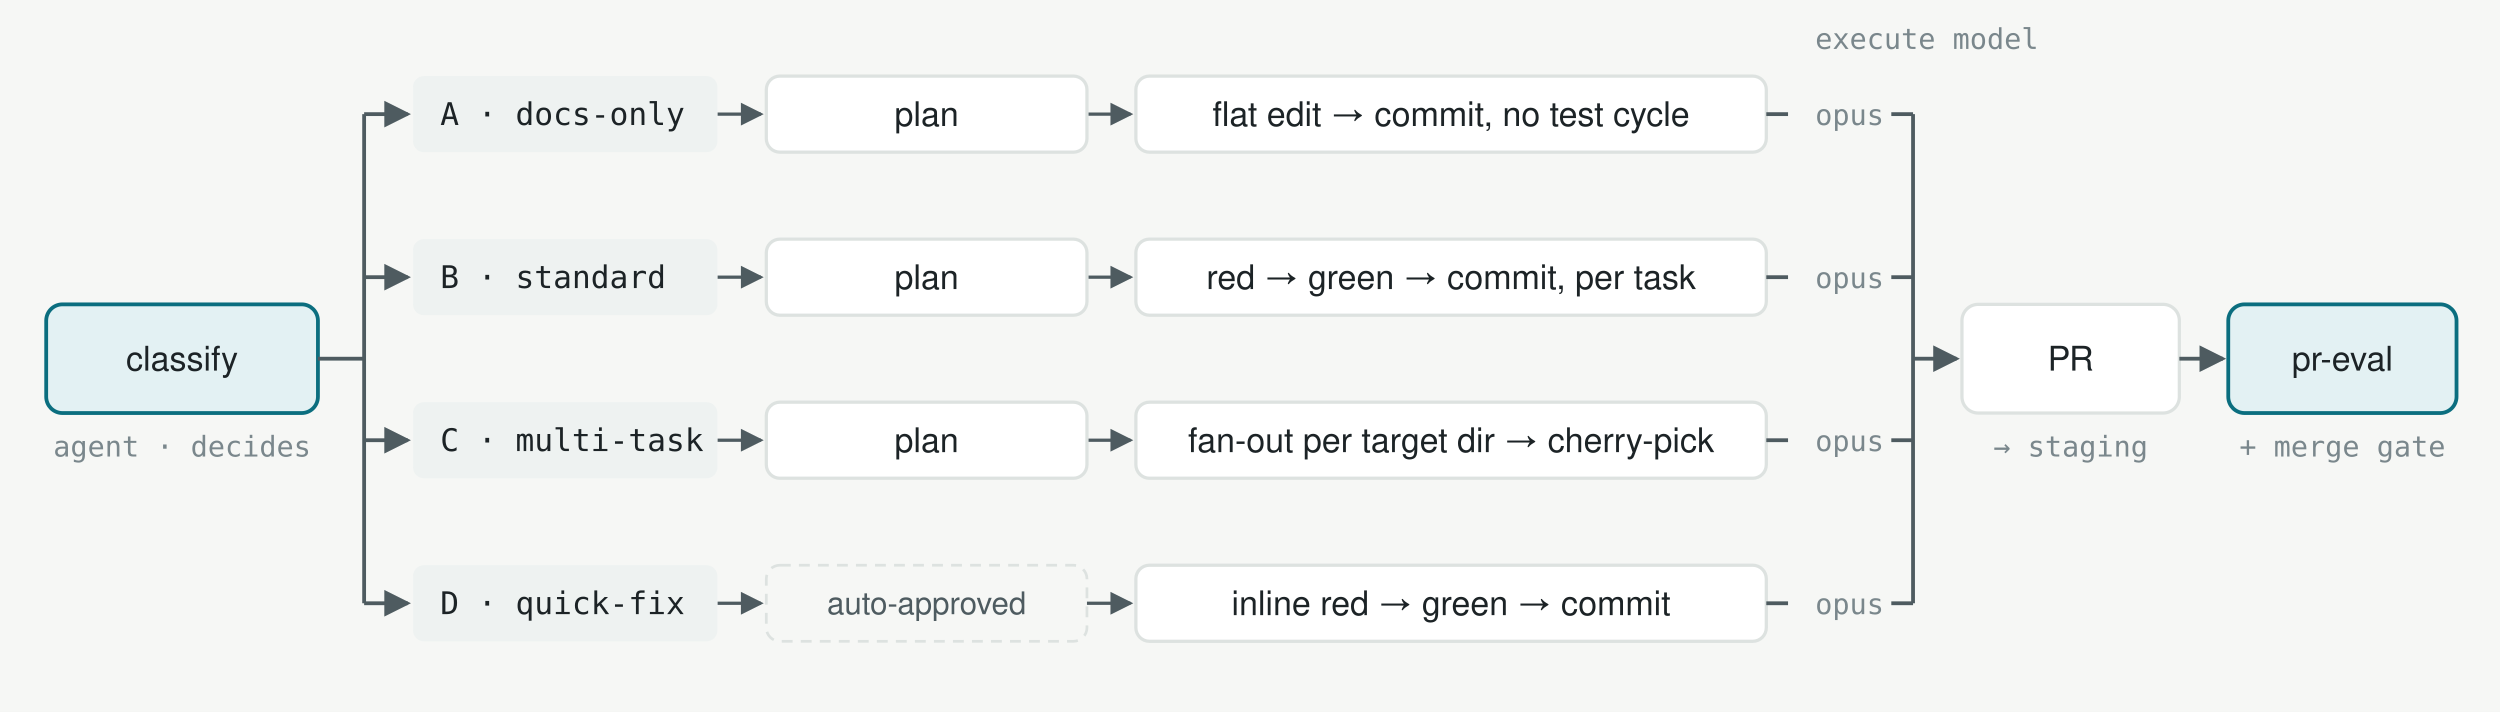
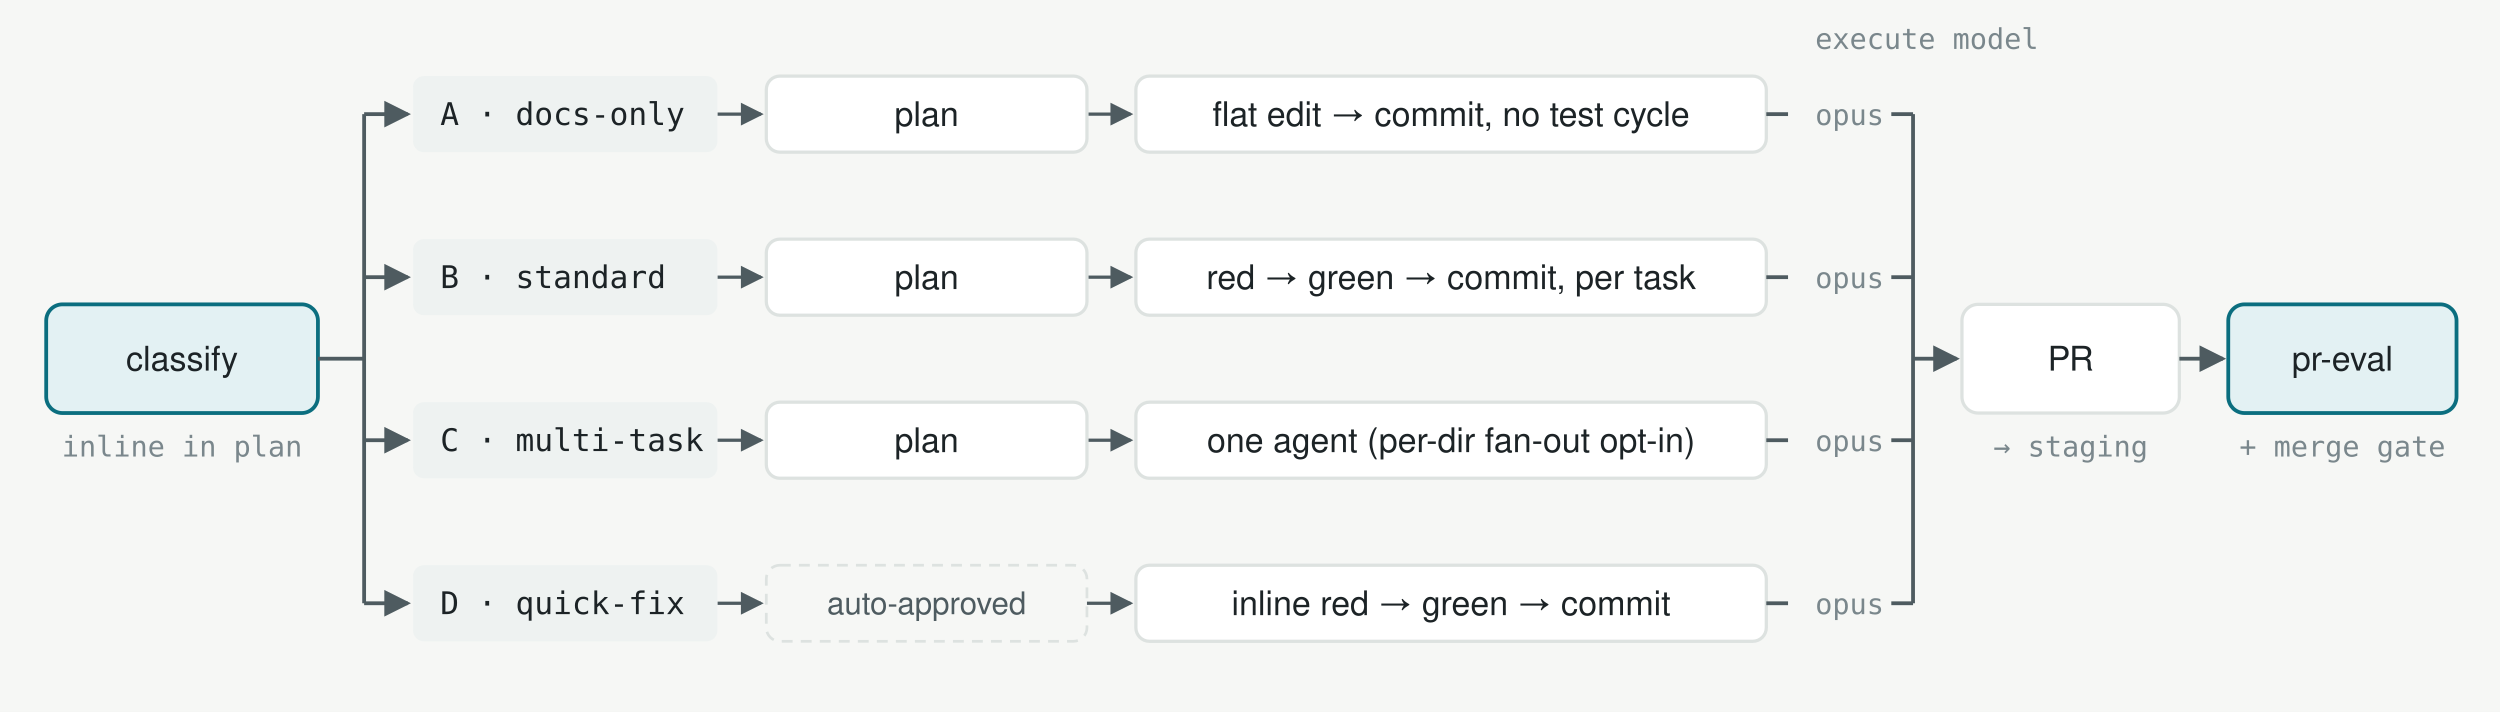
<svg xmlns="http://www.w3.org/2000/svg" viewBox="0 0 920 262" width="920" height="262" role="img" aria-label="Path routing fan" font-family="-apple-system, BlinkMacSystemFont, 'Segoe UI', Helvetica, Arial, sans-serif">
  <defs>
    <marker id="ah" viewBox="0 0 8 8" refX="7" refY="4" markerWidth="7" markerHeight="7" orient="auto-start-reverse">
      <path d="M0,0 L8,4 L0,8 z" fill="#4E5B60" />
    </marker>
  </defs>
  <rect x="0" y="0" width="920" height="262" fill="#F6F7F5" />
  <rect x="17" y="112" width="100" height="40" rx="6" fill="#E3F1F3" stroke="#0B6E7F" stroke-width="1.4" />
  <text x="67" y="136.375" fill="#1C2326" font-size="12.5" text-anchor="middle">classify</text>
-   <text x="67" y="168" text-anchor="middle" font-family="ui-monospace, SFMono-Regular, 'SF Mono', Menlo, Consolas, monospace" font-size="10.5" fill="#7A878C">agent · decides</text>
+   <text x="67" y="168" text-anchor="middle" font-family="ui-monospace, SFMono-Regular, 'SF Mono', Menlo, Consolas, monospace" font-size="10.5" fill="#7A878C">inline in plan</text>
  <path d="M117,132 H134 M134,42 V222" fill="none" stroke="#4E5B60" stroke-width="1.4" />
  <g stroke="#4E5B60" stroke-width="1.4" fill="none" marker-end="url(#ah)">
    <path d="M134,42 H150" />
    <path d="M134,102 H150" />
    <path d="M134,162 H150" />
    <path d="M134,222 H150" />
  </g>
  <g stroke="#4E5B60" stroke-width="1.2" fill="none" marker-end="url(#ah)">
    <path d="M264,42 H280" />
    <path d="M400,42 H416" />
    <path d="M264,102 H280" />
    <path d="M400,102 H416" />
    <path d="M264,162 H280" />
    <path d="M400,162 H416" />
    <path d="M264,222 H280" />
    <path d="M400,222 H416" />
  </g>
  <rect x="152" y="28" width="112" height="28" rx="4" fill="#EEF2F1" />
  <text x="162" y="46" font-family="ui-monospace, SFMono-Regular, 'SF Mono', Menlo, Consolas, monospace" font-size="11.5" fill="#1C2326">A · docs-only</text>
  <rect x="282" y="28" width="118" height="28" rx="5" fill="#FFFFFF" stroke="#DDE2E0" stroke-width="1.2" />
  <text x="341" y="46.375" fill="#1C2326" font-size="12.5" text-anchor="middle">plan</text>
  <rect x="418" y="28" width="232" height="28" rx="5" fill="#FFFFFF" stroke="#DDE2E0" stroke-width="1.2" />
  <text x="534" y="46.375" fill="#1C2326" font-size="12.5" text-anchor="middle">flat edit → commit, no test cycle</text>
  <text x="668" y="46" font-family="ui-monospace, SFMono-Regular, 'SF Mono', Menlo, Consolas, monospace" font-size="10.5" fill="#7A878C">opus</text>
  <rect x="152" y="88" width="112" height="28" rx="4" fill="#EEF2F1" />
  <text x="162" y="106" font-family="ui-monospace, SFMono-Regular, 'SF Mono', Menlo, Consolas, monospace" font-size="11.5" fill="#1C2326">B · standard</text>
  <rect x="282" y="88" width="118" height="28" rx="5" fill="#FFFFFF" stroke="#DDE2E0" stroke-width="1.2" />
  <text x="341" y="106.375" fill="#1C2326" font-size="12.5" text-anchor="middle">plan</text>
  <rect x="418" y="88" width="232" height="28" rx="5" fill="#FFFFFF" stroke="#DDE2E0" stroke-width="1.2" />
  <text x="534" y="106.375" fill="#1C2326" font-size="12.5" text-anchor="middle">red → green → commit, per task</text>
  <text x="668" y="106" font-family="ui-monospace, SFMono-Regular, 'SF Mono', Menlo, Consolas, monospace" font-size="10.5" fill="#7A878C">opus</text>
  <rect x="152" y="148" width="112" height="28" rx="4" fill="#EEF2F1" />
  <text x="162" y="166" font-family="ui-monospace, SFMono-Regular, 'SF Mono', Menlo, Consolas, monospace" font-size="11.5" fill="#1C2326">C · multi-task</text>
  <rect x="282" y="148" width="118" height="28" rx="5" fill="#FFFFFF" stroke="#DDE2E0" stroke-width="1.2" />
  <text x="341" y="166.375" fill="#1C2326" font-size="12.5" text-anchor="middle">plan</text>
  <rect x="418" y="148" width="232" height="28" rx="5" fill="#FFFFFF" stroke="#DDE2E0" stroke-width="1.2" />
-   <text x="534" y="166.375" fill="#1C2326" font-size="12.5" text-anchor="middle">fan-out per target dir → cherry-pick</text>
+   <text x="534" y="166.375" fill="#1C2326" font-size="12.5" text-anchor="middle">one agent (per-dir fan-out opt-in)</text>
  <text x="668" y="166" font-family="ui-monospace, SFMono-Regular, 'SF Mono', Menlo, Consolas, monospace" font-size="10.5" fill="#7A878C">opus</text>
  <rect x="152" y="208" width="112" height="28" rx="4" fill="#EEF2F1" />
  <text x="162" y="226" font-family="ui-monospace, SFMono-Regular, 'SF Mono', Menlo, Consolas, monospace" font-size="11.5" fill="#1C2326">D · quick-fix</text>
  <rect x="282" y="208" width="118" height="28" rx="5" fill="none" stroke="#DDE2E0" stroke-dasharray="4 3" />
  <text x="341" y="226.025" fill="#4E5B60" font-size="11.5" text-anchor="middle">auto-approved</text>
  <rect x="418" y="208" width="232" height="28" rx="5" fill="#FFFFFF" stroke="#DDE2E0" stroke-width="1.2" />
  <text x="534" y="226.375" fill="#1C2326" font-size="12.5" text-anchor="middle">inline red → green → commit</text>
  <text x="668" y="226" font-family="ui-monospace, SFMono-Regular, 'SF Mono', Menlo, Consolas, monospace" font-size="10.5" fill="#7A878C">opus</text>
  <text x="668" y="18" font-family="ui-monospace, SFMono-Regular, 'SF Mono', Menlo, Consolas, monospace" font-size="10.5" fill="#7A878C">execute model</text>
  <g stroke="#4E5B60" stroke-width="1.4" fill="none">
    <path d="M650,42 H658" />
    <path d="M650,102 H658" />
    <path d="M650,162 H658" />
    <path d="M650,222 H658" />
    <path d="M704,42 V222" />
    <path d="M696,42 H704" />
    <path d="M696,102 H704" />
    <path d="M696,162 H704" />
    <path d="M696,222 H704" />
  </g>
  <path d="M704,132 H720" fill="none" stroke="#4E5B60" stroke-width="1.4" marker-end="url(#ah)" />
  <rect x="722" y="112" width="80" height="40" rx="6" fill="#FFFFFF" stroke="#DDE2E0" stroke-width="1.2" />
  <text x="762" y="136.375" fill="#1C2326" font-size="12.5" text-anchor="middle">PR</text>
  <path d="M802,132 H818" fill="none" stroke="#4E5B60" stroke-width="1.4" marker-end="url(#ah)" />
  <rect x="820" y="112" width="84" height="40" rx="6" fill="#E3F1F3" stroke="#0B6E7F" stroke-width="1.4" />
  <text x="862" y="136.375" fill="#1C2326" font-size="12.5" text-anchor="middle">pr-eval</text>
  <text x="762" y="168" text-anchor="middle" font-family="ui-monospace, SFMono-Regular, 'SF Mono', Menlo, Consolas, monospace" font-size="10.5" fill="#7A878C">→ staging</text>
  <text x="862" y="168" text-anchor="middle" font-family="ui-monospace, SFMono-Regular, 'SF Mono', Menlo, Consolas, monospace" font-size="10.5" fill="#7A878C">+ merge gate</text>
</svg>
